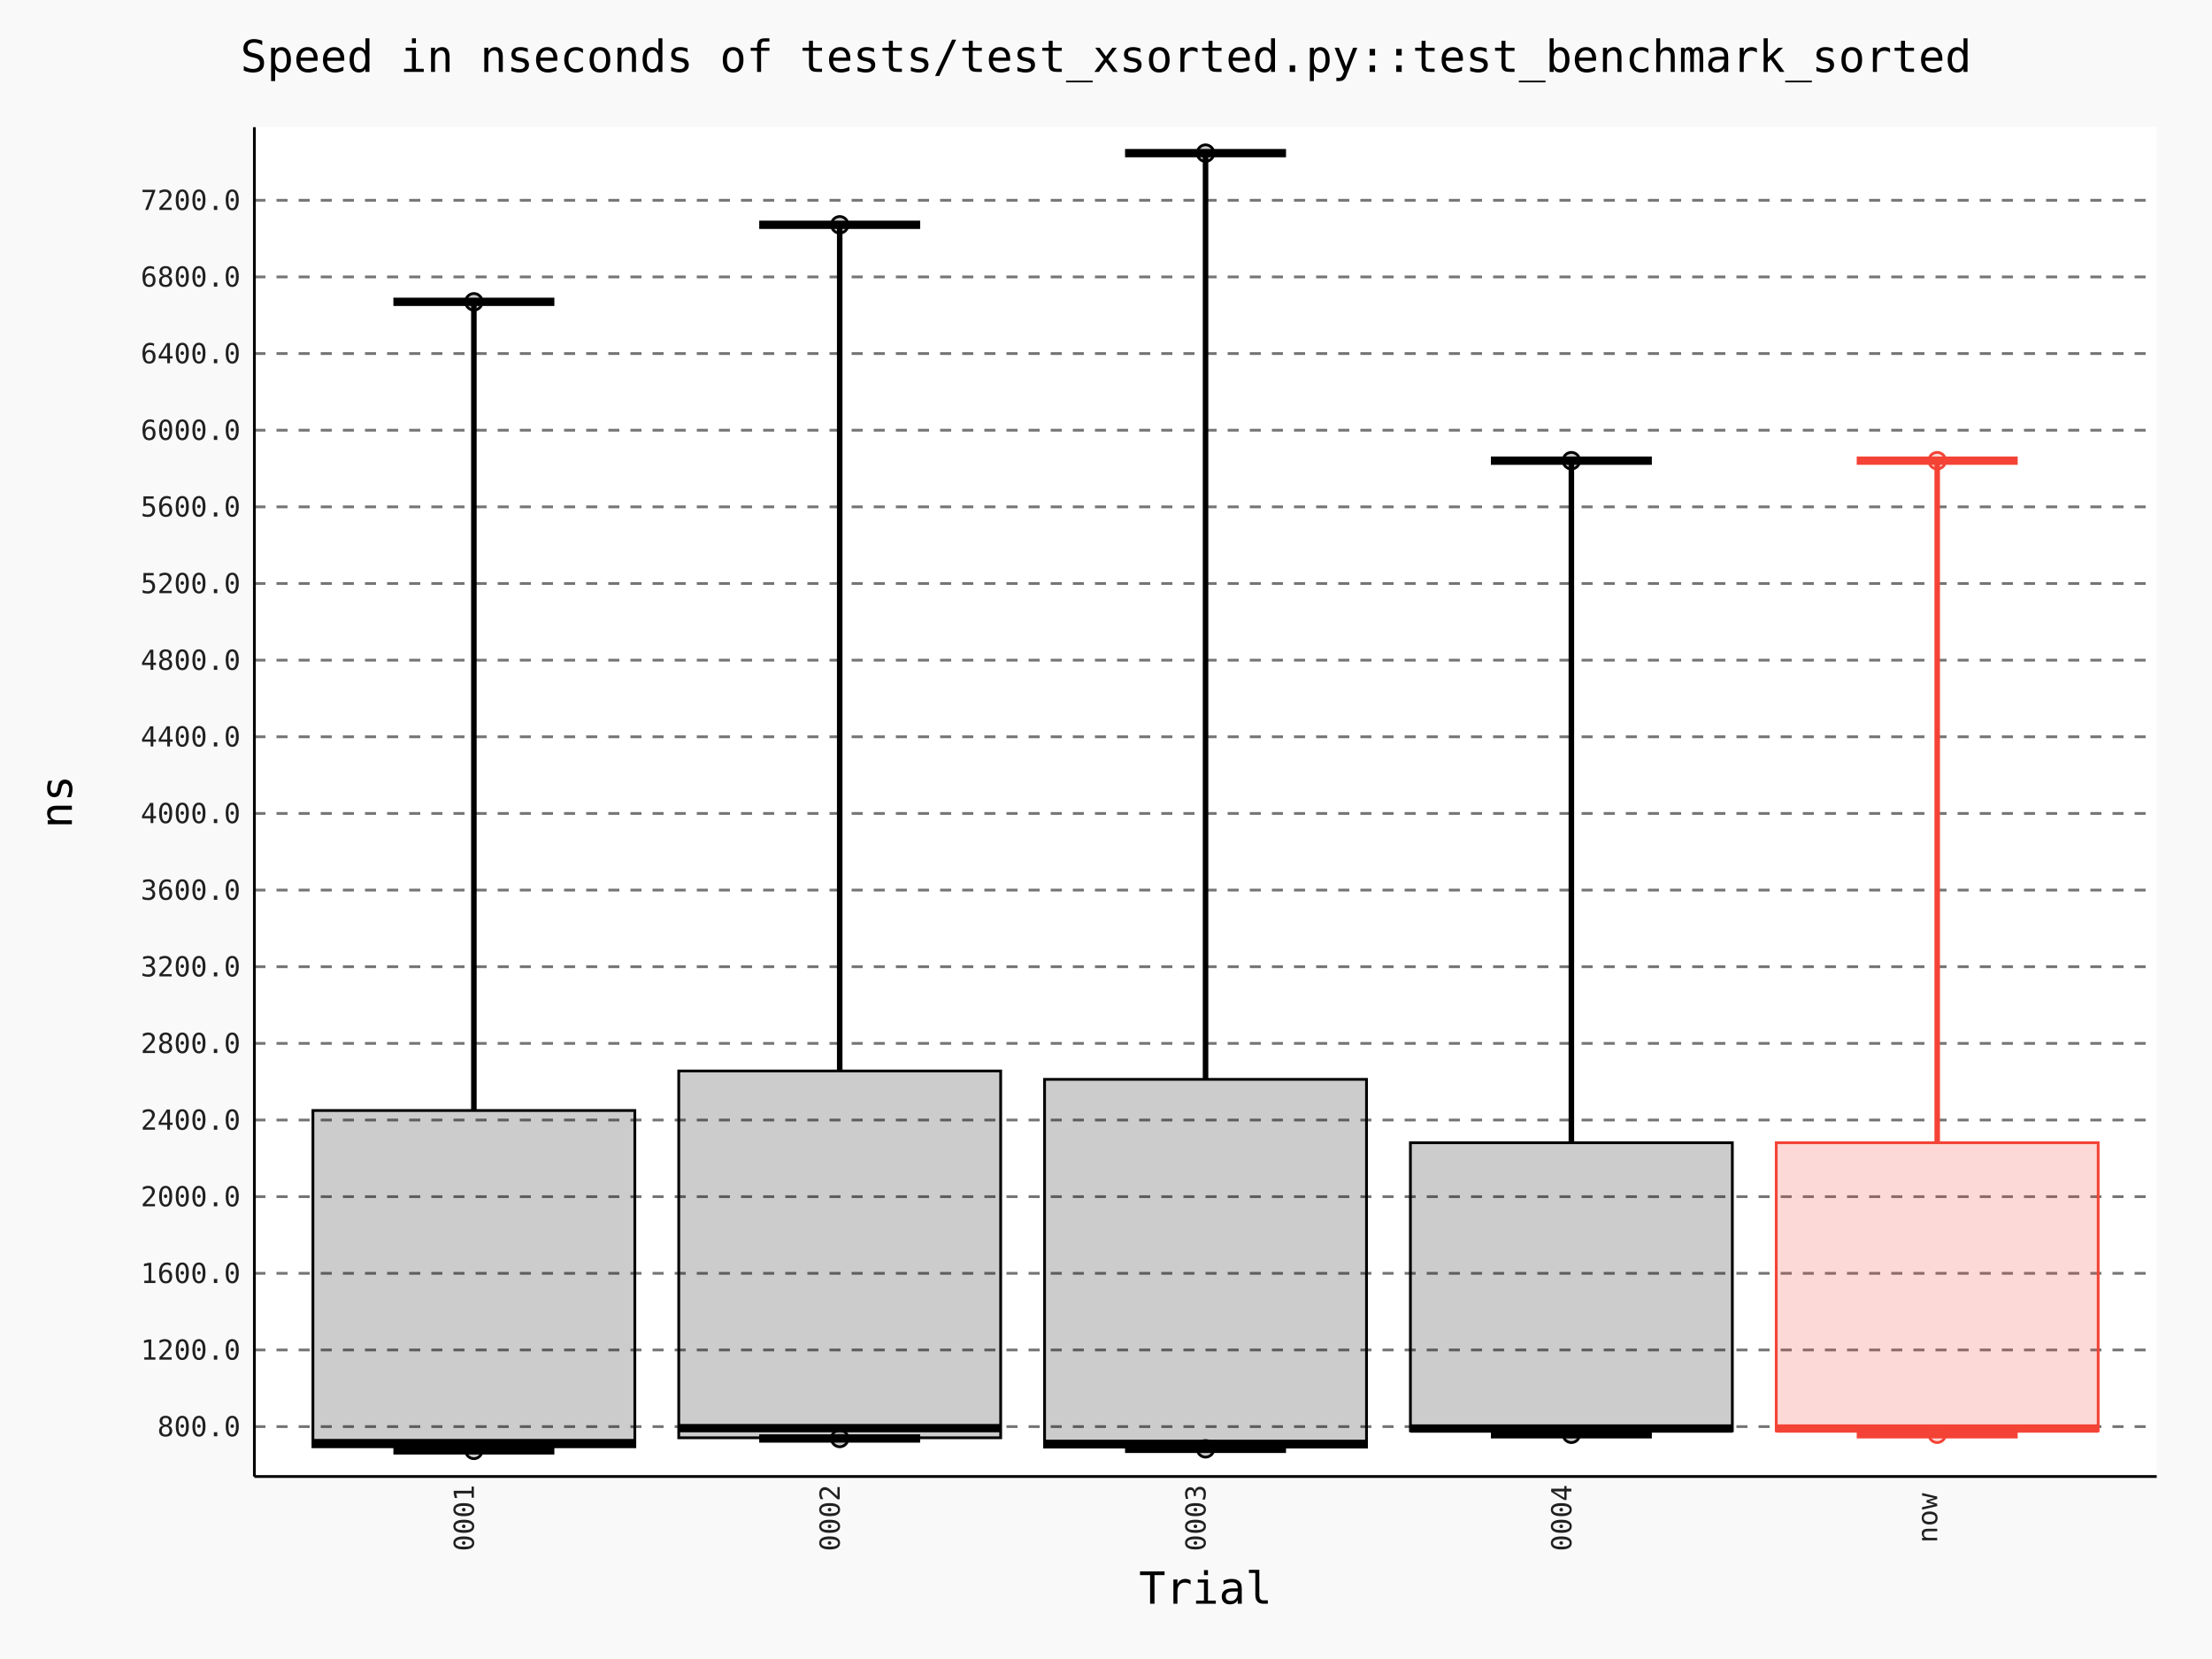
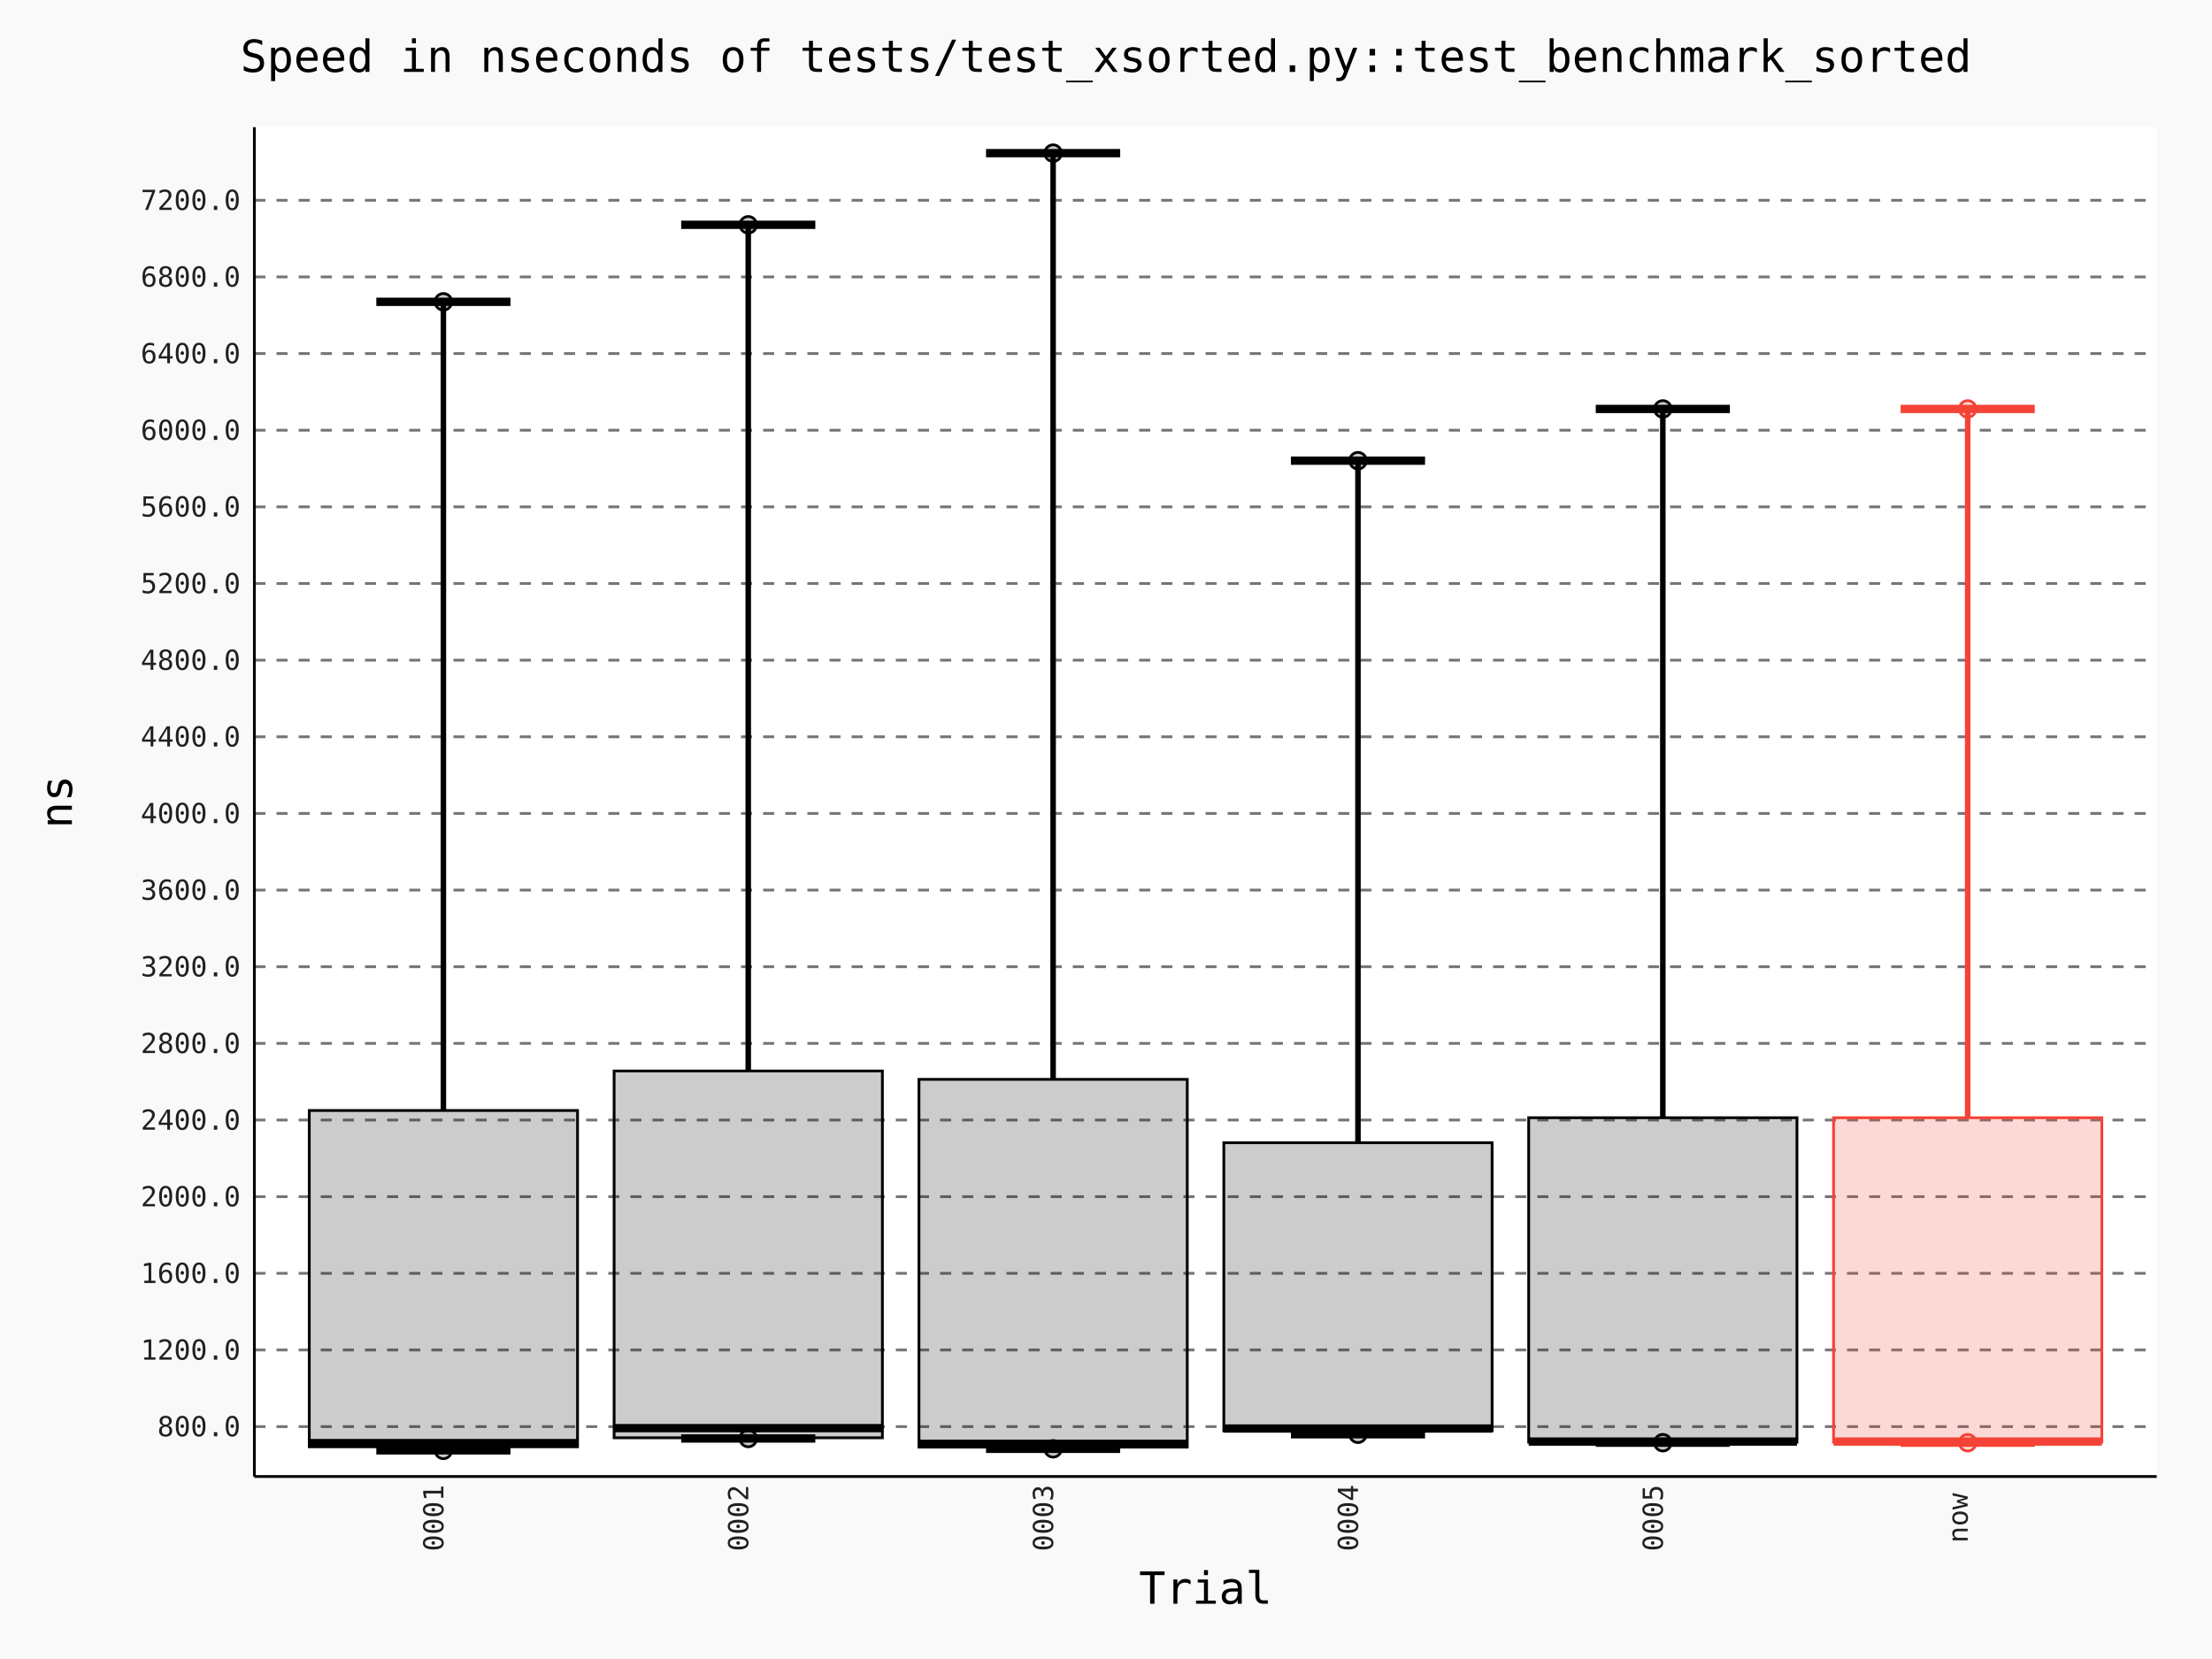
- <svg xmlns="http://www.w3.org/2000/svg" class="pygal-chart" id="chart-7109da00-a844-42c6-9ae1-5dabee2f8f44" viewBox="0 0 800 600">
+ <svg xmlns="http://www.w3.org/2000/svg" class="pygal-chart" id="chart-e57291ea-35cc-4e3e-8e51-6e8e116f9c9f" viewBox="0 0 800 600">
  <defs>
-     <style type="text/css">#chart-7109da00-a844-42c6-9ae1-5dabee2f8f44{-webkit-user-select:none;-webkit-font-smoothing:antialiased;font-family:Consolas,"Deja Vu Sans Mono","Bitstream Vera Sans Mono","Courier New",monospace}#chart-7109da00-a844-42c6-9ae1-5dabee2f8f44 .title{font-family:Consolas,"Deja Vu Sans Mono","Bitstream Vera Sans Mono","Courier New",monospace;font-size:16px}#chart-7109da00-a844-42c6-9ae1-5dabee2f8f44 .legends .legend text{font-family:Consolas,"Deja Vu Sans Mono","Bitstream Vera Sans Mono","Courier New",monospace;font-size:14px}#chart-7109da00-a844-42c6-9ae1-5dabee2f8f44 .axis text{font-family:Consolas,"Deja Vu Sans Mono","Bitstream Vera Sans Mono","Courier New",monospace;font-size:10px}#chart-7109da00-a844-42c6-9ae1-5dabee2f8f44 .axis text.major{font-family:Consolas,"Deja Vu Sans Mono","Bitstream Vera Sans Mono","Courier New",monospace;font-size:10px}#chart-7109da00-a844-42c6-9ae1-5dabee2f8f44 .series text{font-family:Consolas,"Deja Vu Sans Mono","Bitstream Vera Sans Mono","Courier New",monospace;font-size:8px}#chart-7109da00-a844-42c6-9ae1-5dabee2f8f44 .tooltip{font-family:Consolas,"Deja Vu Sans Mono","Bitstream Vera Sans Mono","Courier New",monospace;font-size:14px}#chart-7109da00-a844-42c6-9ae1-5dabee2f8f44 text.no_data{font-family:Consolas,"Deja Vu Sans Mono","Bitstream Vera Sans Mono","Courier New",monospace;font-size:64px}
- #chart-7109da00-a844-42c6-9ae1-5dabee2f8f44{background-color:rgba(249,249,249,1)}#chart-7109da00-a844-42c6-9ae1-5dabee2f8f44 path,#chart-7109da00-a844-42c6-9ae1-5dabee2f8f44 line,#chart-7109da00-a844-42c6-9ae1-5dabee2f8f44 rect,#chart-7109da00-a844-42c6-9ae1-5dabee2f8f44 circle{-webkit-transition:150ms;-moz-transition:150ms;transition:150ms}#chart-7109da00-a844-42c6-9ae1-5dabee2f8f44 .graph &gt; .background{fill:rgba(249,249,249,1)}#chart-7109da00-a844-42c6-9ae1-5dabee2f8f44 .plot &gt; .background{fill:rgba(255,255,255,1)}#chart-7109da00-a844-42c6-9ae1-5dabee2f8f44 .graph{fill:rgba(0,0,0,.87)}#chart-7109da00-a844-42c6-9ae1-5dabee2f8f44 text.no_data{fill:rgba(0,0,0,1)}#chart-7109da00-a844-42c6-9ae1-5dabee2f8f44 .title{fill:rgba(0,0,0,1)}#chart-7109da00-a844-42c6-9ae1-5dabee2f8f44 .legends .legend text{fill:rgba(0,0,0,.87)}#chart-7109da00-a844-42c6-9ae1-5dabee2f8f44 .legends .legend:hover text{fill:rgba(0,0,0,1)}#chart-7109da00-a844-42c6-9ae1-5dabee2f8f44 .axis .line{stroke:rgba(0,0,0,1)}#chart-7109da00-a844-42c6-9ae1-5dabee2f8f44 .axis .guide.line{stroke:rgba(0,0,0,.54)}#chart-7109da00-a844-42c6-9ae1-5dabee2f8f44 .axis .major.line{stroke:rgba(0,0,0,.87)}#chart-7109da00-a844-42c6-9ae1-5dabee2f8f44 .axis text.major{fill:rgba(0,0,0,1)}#chart-7109da00-a844-42c6-9ae1-5dabee2f8f44 .axis.y .guides:hover .guide.line,#chart-7109da00-a844-42c6-9ae1-5dabee2f8f44 .line-graph .axis.x .guides:hover .guide.line,#chart-7109da00-a844-42c6-9ae1-5dabee2f8f44 .stackedline-graph .axis.x .guides:hover .guide.line,#chart-7109da00-a844-42c6-9ae1-5dabee2f8f44 .xy-graph .axis.x .guides:hover .guide.line{stroke:rgba(0,0,0,1)}#chart-7109da00-a844-42c6-9ae1-5dabee2f8f44 .axis .guides:hover text{fill:rgba(0,0,0,1)}#chart-7109da00-a844-42c6-9ae1-5dabee2f8f44 .reactive{fill-opacity:.7}#chart-7109da00-a844-42c6-9ae1-5dabee2f8f44 .reactive.active,#chart-7109da00-a844-42c6-9ae1-5dabee2f8f44 .active .reactive{fill-opacity:.8;stroke-width:4}#chart-7109da00-a844-42c6-9ae1-5dabee2f8f44 .series text{fill:rgba(0,0,0,1)}#chart-7109da00-a844-42c6-9ae1-5dabee2f8f44 .tooltip rect{fill:rgba(255,255,255,1);stroke:rgba(0,0,0,1);-webkit-transition:opacity 150ms;-moz-transition:opacity 150ms;transition:opacity 150ms}#chart-7109da00-a844-42c6-9ae1-5dabee2f8f44 .tooltip .label{fill:rgba(0,0,0,.87)}#chart-7109da00-a844-42c6-9ae1-5dabee2f8f44 .tooltip .label{fill:rgba(0,0,0,.87)}#chart-7109da00-a844-42c6-9ae1-5dabee2f8f44 .tooltip .legend{font-size:.8em;fill:rgba(0,0,0,.54)}#chart-7109da00-a844-42c6-9ae1-5dabee2f8f44 .tooltip .x_label{font-size:.6em;fill:rgba(0,0,0,1)}#chart-7109da00-a844-42c6-9ae1-5dabee2f8f44 .tooltip .value{font-size:1.5em}#chart-7109da00-a844-42c6-9ae1-5dabee2f8f44 .map-element{fill:rgba(0,0,0,.87);stroke:rgba(0,0,0,.54) !important;opacity:.9;stroke-width:3;-webkit-transition:opacity 150ms;-moz-transition:opacity 150ms;transition:opacity 150ms}#chart-7109da00-a844-42c6-9ae1-5dabee2f8f44 .map-element:hover{opacity:1;stroke-width:10}#chart-7109da00-a844-42c6-9ae1-5dabee2f8f44 .color-0,#chart-7109da00-a844-42c6-9ae1-5dabee2f8f44 .color-0 a:visited{stroke:#000000;fill:#000000}#chart-7109da00-a844-42c6-9ae1-5dabee2f8f44 .color-1,#chart-7109da00-a844-42c6-9ae1-5dabee2f8f44 .color-1 a:visited{stroke:#000000;fill:#000000}#chart-7109da00-a844-42c6-9ae1-5dabee2f8f44 .color-2,#chart-7109da00-a844-42c6-9ae1-5dabee2f8f44 .color-2 a:visited{stroke:#000000;fill:#000000}#chart-7109da00-a844-42c6-9ae1-5dabee2f8f44 .color-3,#chart-7109da00-a844-42c6-9ae1-5dabee2f8f44 .color-3 a:visited{stroke:#000000;fill:#000000}#chart-7109da00-a844-42c6-9ae1-5dabee2f8f44 .color-4,#chart-7109da00-a844-42c6-9ae1-5dabee2f8f44 .color-4 a:visited{stroke:#F44336;fill:#F44336}#chart-7109da00-a844-42c6-9ae1-5dabee2f8f44 .text-overlay .color-0 text{fill:white}#chart-7109da00-a844-42c6-9ae1-5dabee2f8f44 .text-overlay .color-1 text{fill:white}#chart-7109da00-a844-42c6-9ae1-5dabee2f8f44 .text-overlay .color-2 text{fill:white}#chart-7109da00-a844-42c6-9ae1-5dabee2f8f44 .text-overlay .color-3 text{fill:white}#chart-7109da00-a844-42c6-9ae1-5dabee2f8f44 .text-overlay .color-4 text{fill:black}
- #chart-7109da00-a844-42c6-9ae1-5dabee2f8f44 text.no_data{text-anchor:middle}#chart-7109da00-a844-42c6-9ae1-5dabee2f8f44 .guide.line{fill-opacity:0}#chart-7109da00-a844-42c6-9ae1-5dabee2f8f44 .centered{text-anchor:middle}#chart-7109da00-a844-42c6-9ae1-5dabee2f8f44 .title{text-anchor:middle}#chart-7109da00-a844-42c6-9ae1-5dabee2f8f44 .legends .legend text{fill-opacity:1}#chart-7109da00-a844-42c6-9ae1-5dabee2f8f44 .axis.x text{text-anchor:middle}#chart-7109da00-a844-42c6-9ae1-5dabee2f8f44 .axis.x:not(.web) text[transform]{text-anchor:start}#chart-7109da00-a844-42c6-9ae1-5dabee2f8f44 .axis.y text{text-anchor:end}#chart-7109da00-a844-42c6-9ae1-5dabee2f8f44 .axis.y2 text{text-anchor:start}#chart-7109da00-a844-42c6-9ae1-5dabee2f8f44 .axis .guide.line{stroke-dasharray:4,4}#chart-7109da00-a844-42c6-9ae1-5dabee2f8f44 .axis .major.guide.line{stroke-dasharray:6,6}#chart-7109da00-a844-42c6-9ae1-5dabee2f8f44 .horizontal .axis.y .guide.line,#chart-7109da00-a844-42c6-9ae1-5dabee2f8f44 .horizontal .axis.y2 .guide.line,#chart-7109da00-a844-42c6-9ae1-5dabee2f8f44 .vertical .axis.x .guide.line{opacity:0}#chart-7109da00-a844-42c6-9ae1-5dabee2f8f44 .horizontal .axis.always_show .guide.line,#chart-7109da00-a844-42c6-9ae1-5dabee2f8f44 .vertical .axis.always_show .guide.line{opacity:1 !important}#chart-7109da00-a844-42c6-9ae1-5dabee2f8f44 .axis.y .guides:hover .guide.line,#chart-7109da00-a844-42c6-9ae1-5dabee2f8f44 .axis.y2 .guides:hover .guide.line,#chart-7109da00-a844-42c6-9ae1-5dabee2f8f44 .axis.x .guides:hover .guide.line{opacity:1}#chart-7109da00-a844-42c6-9ae1-5dabee2f8f44 .axis .guides:hover text{opacity:1}#chart-7109da00-a844-42c6-9ae1-5dabee2f8f44 .nofill{fill:none}#chart-7109da00-a844-42c6-9ae1-5dabee2f8f44 .subtle-fill{fill-opacity:.2}#chart-7109da00-a844-42c6-9ae1-5dabee2f8f44 .dot{stroke-width:1px;fill-opacity:1}#chart-7109da00-a844-42c6-9ae1-5dabee2f8f44 .dot.active{stroke-width:5px}#chart-7109da00-a844-42c6-9ae1-5dabee2f8f44 .dot.negative{fill:transparent}#chart-7109da00-a844-42c6-9ae1-5dabee2f8f44 text,#chart-7109da00-a844-42c6-9ae1-5dabee2f8f44 tspan{stroke:none !important}#chart-7109da00-a844-42c6-9ae1-5dabee2f8f44 .series text.active{opacity:1}#chart-7109da00-a844-42c6-9ae1-5dabee2f8f44 .tooltip rect{fill-opacity:.95;stroke-width:.5}#chart-7109da00-a844-42c6-9ae1-5dabee2f8f44 .tooltip text{fill-opacity:1}
+     <style type="text/css">#chart-e57291ea-35cc-4e3e-8e51-6e8e116f9c9f{-webkit-user-select:none;-webkit-font-smoothing:antialiased;font-family:Consolas,"Deja Vu Sans Mono","Bitstream Vera Sans Mono","Courier New",monospace}#chart-e57291ea-35cc-4e3e-8e51-6e8e116f9c9f .title{font-family:Consolas,"Deja Vu Sans Mono","Bitstream Vera Sans Mono","Courier New",monospace;font-size:16px}#chart-e57291ea-35cc-4e3e-8e51-6e8e116f9c9f .legends .legend text{font-family:Consolas,"Deja Vu Sans Mono","Bitstream Vera Sans Mono","Courier New",monospace;font-size:14px}#chart-e57291ea-35cc-4e3e-8e51-6e8e116f9c9f .axis text{font-family:Consolas,"Deja Vu Sans Mono","Bitstream Vera Sans Mono","Courier New",monospace;font-size:10px}#chart-e57291ea-35cc-4e3e-8e51-6e8e116f9c9f .axis text.major{font-family:Consolas,"Deja Vu Sans Mono","Bitstream Vera Sans Mono","Courier New",monospace;font-size:10px}#chart-e57291ea-35cc-4e3e-8e51-6e8e116f9c9f .series text{font-family:Consolas,"Deja Vu Sans Mono","Bitstream Vera Sans Mono","Courier New",monospace;font-size:8px}#chart-e57291ea-35cc-4e3e-8e51-6e8e116f9c9f .tooltip{font-family:Consolas,"Deja Vu Sans Mono","Bitstream Vera Sans Mono","Courier New",monospace;font-size:14px}#chart-e57291ea-35cc-4e3e-8e51-6e8e116f9c9f text.no_data{font-family:Consolas,"Deja Vu Sans Mono","Bitstream Vera Sans Mono","Courier New",monospace;font-size:64px}
+ #chart-e57291ea-35cc-4e3e-8e51-6e8e116f9c9f{background-color:rgba(249,249,249,1)}#chart-e57291ea-35cc-4e3e-8e51-6e8e116f9c9f path,#chart-e57291ea-35cc-4e3e-8e51-6e8e116f9c9f line,#chart-e57291ea-35cc-4e3e-8e51-6e8e116f9c9f rect,#chart-e57291ea-35cc-4e3e-8e51-6e8e116f9c9f circle{-webkit-transition:150ms;-moz-transition:150ms;transition:150ms}#chart-e57291ea-35cc-4e3e-8e51-6e8e116f9c9f .graph &gt; .background{fill:rgba(249,249,249,1)}#chart-e57291ea-35cc-4e3e-8e51-6e8e116f9c9f .plot &gt; .background{fill:rgba(255,255,255,1)}#chart-e57291ea-35cc-4e3e-8e51-6e8e116f9c9f .graph{fill:rgba(0,0,0,.87)}#chart-e57291ea-35cc-4e3e-8e51-6e8e116f9c9f text.no_data{fill:rgba(0,0,0,1)}#chart-e57291ea-35cc-4e3e-8e51-6e8e116f9c9f .title{fill:rgba(0,0,0,1)}#chart-e57291ea-35cc-4e3e-8e51-6e8e116f9c9f .legends .legend text{fill:rgba(0,0,0,.87)}#chart-e57291ea-35cc-4e3e-8e51-6e8e116f9c9f .legends .legend:hover text{fill:rgba(0,0,0,1)}#chart-e57291ea-35cc-4e3e-8e51-6e8e116f9c9f .axis .line{stroke:rgba(0,0,0,1)}#chart-e57291ea-35cc-4e3e-8e51-6e8e116f9c9f .axis .guide.line{stroke:rgba(0,0,0,.54)}#chart-e57291ea-35cc-4e3e-8e51-6e8e116f9c9f .axis .major.line{stroke:rgba(0,0,0,.87)}#chart-e57291ea-35cc-4e3e-8e51-6e8e116f9c9f .axis text.major{fill:rgba(0,0,0,1)}#chart-e57291ea-35cc-4e3e-8e51-6e8e116f9c9f .axis.y .guides:hover .guide.line,#chart-e57291ea-35cc-4e3e-8e51-6e8e116f9c9f .line-graph .axis.x .guides:hover .guide.line,#chart-e57291ea-35cc-4e3e-8e51-6e8e116f9c9f .stackedline-graph .axis.x .guides:hover .guide.line,#chart-e57291ea-35cc-4e3e-8e51-6e8e116f9c9f .xy-graph .axis.x .guides:hover .guide.line{stroke:rgba(0,0,0,1)}#chart-e57291ea-35cc-4e3e-8e51-6e8e116f9c9f .axis .guides:hover text{fill:rgba(0,0,0,1)}#chart-e57291ea-35cc-4e3e-8e51-6e8e116f9c9f .reactive{fill-opacity:.7}#chart-e57291ea-35cc-4e3e-8e51-6e8e116f9c9f .reactive.active,#chart-e57291ea-35cc-4e3e-8e51-6e8e116f9c9f .active .reactive{fill-opacity:.8;stroke-width:4}#chart-e57291ea-35cc-4e3e-8e51-6e8e116f9c9f .series text{fill:rgba(0,0,0,1)}#chart-e57291ea-35cc-4e3e-8e51-6e8e116f9c9f .tooltip rect{fill:rgba(255,255,255,1);stroke:rgba(0,0,0,1);-webkit-transition:opacity 150ms;-moz-transition:opacity 150ms;transition:opacity 150ms}#chart-e57291ea-35cc-4e3e-8e51-6e8e116f9c9f .tooltip .label{fill:rgba(0,0,0,.87)}#chart-e57291ea-35cc-4e3e-8e51-6e8e116f9c9f .tooltip .label{fill:rgba(0,0,0,.87)}#chart-e57291ea-35cc-4e3e-8e51-6e8e116f9c9f .tooltip .legend{font-size:.8em;fill:rgba(0,0,0,.54)}#chart-e57291ea-35cc-4e3e-8e51-6e8e116f9c9f .tooltip .x_label{font-size:.6em;fill:rgba(0,0,0,1)}#chart-e57291ea-35cc-4e3e-8e51-6e8e116f9c9f .tooltip .value{font-size:1.5em}#chart-e57291ea-35cc-4e3e-8e51-6e8e116f9c9f .map-element{fill:rgba(0,0,0,.87);stroke:rgba(0,0,0,.54) !important;opacity:.9;stroke-width:3;-webkit-transition:opacity 150ms;-moz-transition:opacity 150ms;transition:opacity 150ms}#chart-e57291ea-35cc-4e3e-8e51-6e8e116f9c9f .map-element:hover{opacity:1;stroke-width:10}#chart-e57291ea-35cc-4e3e-8e51-6e8e116f9c9f .color-0,#chart-e57291ea-35cc-4e3e-8e51-6e8e116f9c9f .color-0 a:visited{stroke:#000000;fill:#000000}#chart-e57291ea-35cc-4e3e-8e51-6e8e116f9c9f .color-1,#chart-e57291ea-35cc-4e3e-8e51-6e8e116f9c9f .color-1 a:visited{stroke:#000000;fill:#000000}#chart-e57291ea-35cc-4e3e-8e51-6e8e116f9c9f .color-2,#chart-e57291ea-35cc-4e3e-8e51-6e8e116f9c9f .color-2 a:visited{stroke:#000000;fill:#000000}#chart-e57291ea-35cc-4e3e-8e51-6e8e116f9c9f .color-3,#chart-e57291ea-35cc-4e3e-8e51-6e8e116f9c9f .color-3 a:visited{stroke:#000000;fill:#000000}#chart-e57291ea-35cc-4e3e-8e51-6e8e116f9c9f .color-4,#chart-e57291ea-35cc-4e3e-8e51-6e8e116f9c9f .color-4 a:visited{stroke:#000000;fill:#000000}#chart-e57291ea-35cc-4e3e-8e51-6e8e116f9c9f .color-5,#chart-e57291ea-35cc-4e3e-8e51-6e8e116f9c9f .color-5 a:visited{stroke:#F44336;fill:#F44336}#chart-e57291ea-35cc-4e3e-8e51-6e8e116f9c9f .text-overlay .color-0 text{fill:white}#chart-e57291ea-35cc-4e3e-8e51-6e8e116f9c9f .text-overlay .color-1 text{fill:white}#chart-e57291ea-35cc-4e3e-8e51-6e8e116f9c9f .text-overlay .color-2 text{fill:white}#chart-e57291ea-35cc-4e3e-8e51-6e8e116f9c9f .text-overlay .color-3 text{fill:white}#chart-e57291ea-35cc-4e3e-8e51-6e8e116f9c9f .text-overlay .color-4 text{fill:white}#chart-e57291ea-35cc-4e3e-8e51-6e8e116f9c9f .text-overlay .color-5 text{fill:black}
+ #chart-e57291ea-35cc-4e3e-8e51-6e8e116f9c9f text.no_data{text-anchor:middle}#chart-e57291ea-35cc-4e3e-8e51-6e8e116f9c9f .guide.line{fill-opacity:0}#chart-e57291ea-35cc-4e3e-8e51-6e8e116f9c9f .centered{text-anchor:middle}#chart-e57291ea-35cc-4e3e-8e51-6e8e116f9c9f .title{text-anchor:middle}#chart-e57291ea-35cc-4e3e-8e51-6e8e116f9c9f .legends .legend text{fill-opacity:1}#chart-e57291ea-35cc-4e3e-8e51-6e8e116f9c9f .axis.x text{text-anchor:middle}#chart-e57291ea-35cc-4e3e-8e51-6e8e116f9c9f .axis.x:not(.web) text[transform]{text-anchor:start}#chart-e57291ea-35cc-4e3e-8e51-6e8e116f9c9f .axis.y text{text-anchor:end}#chart-e57291ea-35cc-4e3e-8e51-6e8e116f9c9f .axis.y2 text{text-anchor:start}#chart-e57291ea-35cc-4e3e-8e51-6e8e116f9c9f .axis .guide.line{stroke-dasharray:4,4}#chart-e57291ea-35cc-4e3e-8e51-6e8e116f9c9f .axis .major.guide.line{stroke-dasharray:6,6}#chart-e57291ea-35cc-4e3e-8e51-6e8e116f9c9f .horizontal .axis.y .guide.line,#chart-e57291ea-35cc-4e3e-8e51-6e8e116f9c9f .horizontal .axis.y2 .guide.line,#chart-e57291ea-35cc-4e3e-8e51-6e8e116f9c9f .vertical .axis.x .guide.line{opacity:0}#chart-e57291ea-35cc-4e3e-8e51-6e8e116f9c9f .horizontal .axis.always_show .guide.line,#chart-e57291ea-35cc-4e3e-8e51-6e8e116f9c9f .vertical .axis.always_show .guide.line{opacity:1 !important}#chart-e57291ea-35cc-4e3e-8e51-6e8e116f9c9f .axis.y .guides:hover .guide.line,#chart-e57291ea-35cc-4e3e-8e51-6e8e116f9c9f .axis.y2 .guides:hover .guide.line,#chart-e57291ea-35cc-4e3e-8e51-6e8e116f9c9f .axis.x .guides:hover .guide.line{opacity:1}#chart-e57291ea-35cc-4e3e-8e51-6e8e116f9c9f .axis .guides:hover text{opacity:1}#chart-e57291ea-35cc-4e3e-8e51-6e8e116f9c9f .nofill{fill:none}#chart-e57291ea-35cc-4e3e-8e51-6e8e116f9c9f .subtle-fill{fill-opacity:.2}#chart-e57291ea-35cc-4e3e-8e51-6e8e116f9c9f .dot{stroke-width:1px;fill-opacity:1}#chart-e57291ea-35cc-4e3e-8e51-6e8e116f9c9f .dot.active{stroke-width:5px}#chart-e57291ea-35cc-4e3e-8e51-6e8e116f9c9f .dot.negative{fill:transparent}#chart-e57291ea-35cc-4e3e-8e51-6e8e116f9c9f text,#chart-e57291ea-35cc-4e3e-8e51-6e8e116f9c9f tspan{stroke:none !important}#chart-e57291ea-35cc-4e3e-8e51-6e8e116f9c9f .series text.active{opacity:1}#chart-e57291ea-35cc-4e3e-8e51-6e8e116f9c9f .tooltip rect{fill-opacity:.95;stroke-width:.5}#chart-e57291ea-35cc-4e3e-8e51-6e8e116f9c9f .tooltip text{fill-opacity:1}
.axis.x text{text-anchor:middle !important}.tooltip .value{font-size:1em !important}</style>
  </defs>
  <g class="graph plot-graph vertical">
    <rect class="background" height="600" width="800" x="0" y="0" />
    <g class="plot" transform="translate(92, 46)">
      <rect class="background" height="488" width="688.0" x="0" y="0" />
      <g class="axis y">
        <path class="line" d="M0 488 h688" />
        <g class="guides">
          <path class="guide line" d="M0 469.953 h688" />
          <text class="" x="-5" y="473.453">800.0</text>
        </g>
        <g class="guides">
          <path class="guide line" d="M0 442.233 h688" />
          <text class="" x="-5" y="445.733">1200.0</text>
        </g>
        <g class="guides">
          <path class="guide line" d="M0 414.513 h688" />
          <text class="" x="-5" y="418.013">1600.0</text>
        </g>
        <g class="guides">
          <path class="guide line" d="M0 386.793 h688" />
          <text class="" x="-5" y="390.293">2000.0</text>
        </g>
        <g class="guides">
          <path class="guide line" d="M0 359.073 h688" />
          <text class="" x="-5" y="362.573">2400.0</text>
        </g>
        <g class="guides">
          <path class="guide line" d="M0 331.353 h688" />
          <text class="" x="-5" y="334.853">2800.0</text>
        </g>
        <g class="guides">
          <path class="guide line" d="M0 303.633 h688" />
          <text class="" x="-5" y="307.133">3200.0</text>
        </g>
        <g class="guides">
          <path class="guide line" d="M0 275.913 h688" />
          <text class="" x="-5" y="279.413">3600.0</text>
        </g>
        <g class="guides">
          <path class="guide line" d="M0 248.193 h688" />
          <text class="" x="-5" y="251.693">4000.0</text>
        </g>
        <g class="guides">
          <path class="guide line" d="M0 220.473 h688" />
          <text class="" x="-5" y="223.973">4400.0</text>
        </g>
        <g class="guides">
          <path class="guide line" d="M0 192.753 h688" />
          <text class="" x="-5" y="196.253">4800.0</text>
        </g>
        <g class="guides">
          <path class="guide line" d="M0 165.033 h688" />
          <text class="" x="-5" y="168.533">5200.0</text>
        </g>
        <g class="guides">
          <path class="guide line" d="M0 137.313 h688" />
          <text class="" x="-5" y="140.813">5600.0</text>
        </g>
        <g class="guides">
          <path class="guide line" d="M0 109.593 h688" />
          <text class="" x="-5" y="113.093">6000.0</text>
        </g>
        <g class="guides">
          <path class="guide line" d="M0 81.872 h688" />
          <text class="" x="-5" y="85.372">6400.0</text>
        </g>
        <g class="guides">
          <path class="guide line" d="M0 54.152 h688" />
          <text class="" x="-5" y="57.652">6800.0</text>
        </g>
        <g class="guides">
          <path class="guide line" d="M0 26.432 h688" />
          <text class="" x="-5" y="29.932">7200.0</text>
        </g>
      </g>
      <g class="axis x">
        <path class="line" d="M0 0 v488" />
        <g class="guides">
-           <path class="guide line" d="M79.385 0 v488" />
-           <text class="" transform="rotate(-90 79.38461 503)" x="79.385" y="503.0">0001</text>
-         </g>
-         <g class="guides">
-           <path class="guide line" d="M211.692 0 v488" />
-           <text class="" transform="rotate(-90 211.6923 503)" x="211.692" y="503.0">0002</text>
-         </g>
-         <g class="guides">
-           <path class="guide line" d="M344 0 v488" />
-           <text class="" transform="rotate(-90 344 503)" x="344.0" y="503.0">0003</text>
-         </g>
-         <g class="guides">
-           <path class="guide line" d="M476.308 0 v488" />
-           <text class="" transform="rotate(-90 476.3077 503)" x="476.308" y="503.0">0004</text>
-         </g>
-         <g class="guides">
-           <path class="guide line" d="M608.615 0 v488" />
-           <text class="" transform="rotate(-90 608.6154 503)" x="608.615" y="503.0">now</text>
+           <path class="guide line" d="M68.359 0 v488" />
+           <text class="" transform="rotate(-90 68.35897 503)" x="68.359" y="503.0">0001</text>
+         </g>
+         <g class="guides">
+           <path class="guide line" d="M178.615 0 v488" />
+           <text class="" transform="rotate(-90 178.6154 503)" x="178.615" y="503.0">0002</text>
+         </g>
+         <g class="guides">
+           <path class="guide line" d="M288.872 0 v488" />
+           <text class="" transform="rotate(-90 288.8718 503)" x="288.872" y="503.0">0003</text>
+         </g>
+         <g class="guides">
+           <path class="guide line" d="M399.128 0 v488" />
+           <text class="" transform="rotate(-90 399.1282 503)" x="399.128" y="503.0">0004</text>
+         </g>
+         <g class="guides">
+           <path class="guide line" d="M509.385 0 v488" />
+           <text class="" transform="rotate(-90 509.3846 503)" x="509.385" y="503.0">0005</text>
+         </g>
+         <g class="guides">
+           <path class="guide line" d="M619.641 0 v488" />
+           <text class="" transform="rotate(-90 619.641 503)" x="619.641" y="503.0">now</text>
        </g>
      </g>
      <g class="series serie-0 color-0">
        <g class="boxes">
          <g class="box">
-             <path class="reactive tooltip-trigger" d="M50.277 478.546 L108.492 478.546" stroke-width="3" />
-             <path class="reactive tooltip-trigger" d="M21.169 475.912 L137.6 475.912" stroke-width="3" />
-             <path class="reactive tooltip-trigger" d="M50.277 63.161 L108.492 63.161" stroke-width="3" />
-             <path class="reactive tooltip-trigger" d="M79.385 478.546 L79.385 477.247" stroke-width="2" />
-             <path class="reactive tooltip-trigger" d="M79.385 63.161 L79.385 355.625" stroke-width="2" />
-             <rect class="subtle-fill reactive tooltip-trigger" height="121.622" width="116.431" x="21.169" y="355.625" />
-             <circle class="subtle-fill reactive tooltip-trigger" cx="79.385" cy="478.546" r="3" />
-             <circle class="subtle-fill reactive tooltip-trigger" cx="79.385" cy="63.161" r="3" />
+             <path class="reactive tooltip-trigger" d="M44.103 478.546 L92.615 478.546" stroke-width="3" />
+             <path class="reactive tooltip-trigger" d="M19.846 475.912 L116.872 475.912" stroke-width="3" />
+             <path class="reactive tooltip-trigger" d="M44.103 63.161 L92.615 63.161" stroke-width="3" />
+             <path class="reactive tooltip-trigger" d="M68.359 478.546 L68.359 477.247" stroke-width="2" />
+             <path class="reactive tooltip-trigger" d="M68.359 63.161 L68.359 355.625" stroke-width="2" />
+             <rect class="subtle-fill reactive tooltip-trigger" height="121.622" width="97.026" x="19.846" y="355.625" />
+             <circle class="subtle-fill reactive tooltip-trigger" cx="68.359" cy="478.546" r="3" />
+             <circle class="subtle-fill reactive tooltip-trigger" cx="68.359" cy="63.161" r="3" />
          </g>
        </g>
      </g>
      <g class="series serie-1 color-1">
        <g class="boxes">
          <g class="box">
-             <path class="reactive tooltip-trigger" d="M182.585 474.249 L240.8 474.249" stroke-width="3" />
-             <path class="reactive tooltip-trigger" d="M153.477 470.507 L269.908 470.507" stroke-width="3" />
-             <path class="reactive tooltip-trigger" d="M182.585 35.303 L240.8 35.303" stroke-width="3" />
-             <path class="reactive tooltip-trigger" d="M211.692 474.249 L211.692 473.99" stroke-width="2" />
-             <path class="reactive tooltip-trigger" d="M211.692 35.303 L211.692 341.332" stroke-width="2" />
-             <rect class="subtle-fill reactive tooltip-trigger" height="132.658" width="116.431" x="153.477" y="341.332" />
-             <circle class="subtle-fill reactive tooltip-trigger" cx="211.692" cy="474.249" r="3" />
-             <circle class="subtle-fill reactive tooltip-trigger" cx="211.692" cy="35.303" r="3" />
+             <path class="reactive tooltip-trigger" d="M154.359 474.249 L202.872 474.249" stroke-width="3" />
+             <path class="reactive tooltip-trigger" d="M130.103 470.507 L227.128 470.507" stroke-width="3" />
+             <path class="reactive tooltip-trigger" d="M154.359 35.303 L202.872 35.303" stroke-width="3" />
+             <path class="reactive tooltip-trigger" d="M178.615 474.249 L178.615 473.99" stroke-width="2" />
+             <path class="reactive tooltip-trigger" d="M178.615 35.303 L178.615 341.332" stroke-width="2" />
+             <rect class="subtle-fill reactive tooltip-trigger" height="132.658" width="97.026" x="130.103" y="341.332" />
+             <circle class="subtle-fill reactive tooltip-trigger" cx="178.615" cy="474.249" r="3" />
+             <circle class="subtle-fill reactive tooltip-trigger" cx="178.615" cy="35.303" r="3" />
          </g>
        </g>
      </g>
      <g class="series serie-2 color-2">
        <g class="boxes">
          <g class="box">
-             <path class="reactive tooltip-trigger" d="M314.892 477.992 L373.108 477.992" stroke-width="3" />
-             <path class="reactive tooltip-trigger" d="M285.785 476.19 L402.215 476.19" stroke-width="3" />
-             <path class="reactive tooltip-trigger" d="M314.892 9.385 L373.108 9.385" stroke-width="3" />
-             <path class="reactive tooltip-trigger" d="M344 477.992 L344 477.368" stroke-width="2" />
-             <path class="reactive tooltip-trigger" d="M344 9.385 L344 344.364" stroke-width="2" />
-             <rect class="subtle-fill reactive tooltip-trigger" height="133.004" width="116.431" x="285.785" y="344.364" />
-             <circle class="subtle-fill reactive tooltip-trigger" cx="344" cy="477.992" r="3" />
-             <circle class="subtle-fill reactive tooltip-trigger" cx="344" cy="9.385" r="3" />
+             <path class="reactive tooltip-trigger" d="M264.615 477.992 L313.128 477.992" stroke-width="3" />
+             <path class="reactive tooltip-trigger" d="M240.359 476.19 L337.385 476.19" stroke-width="3" />
+             <path class="reactive tooltip-trigger" d="M264.615 9.385 L313.128 9.385" stroke-width="3" />
+             <path class="reactive tooltip-trigger" d="M288.872 477.992 L288.872 477.368" stroke-width="2" />
+             <path class="reactive tooltip-trigger" d="M288.872 9.385 L288.872 344.364" stroke-width="2" />
+             <rect class="subtle-fill reactive tooltip-trigger" height="133.004" width="97.026" x="240.359" y="344.364" />
+             <circle class="subtle-fill reactive tooltip-trigger" cx="288.872" cy="477.992" r="3" />
+             <circle class="subtle-fill reactive tooltip-trigger" cx="288.872" cy="9.385" r="3" />
          </g>
        </g>
      </g>
      <g class="series serie-3 color-3">
        <g class="boxes">
          <g class="box">
-             <path class="reactive tooltip-trigger" d="M447.2 472.725 L505.415 472.725" stroke-width="3" />
-             <path class="reactive tooltip-trigger" d="M418.092 470.646 L534.523 470.646" stroke-width="3" />
-             <path class="reactive tooltip-trigger" d="M447.2 120.611 L505.415 120.611" stroke-width="3" />
-             <path class="reactive tooltip-trigger" d="M476.308 472.725 L476.308 471.477" stroke-width="2" />
-             <path class="reactive tooltip-trigger" d="M476.308 120.611 L476.308 367.285" stroke-width="2" />
-             <rect class="subtle-fill reactive tooltip-trigger" height="104.193" width="116.431" x="418.092" y="367.285" />
-             <circle class="subtle-fill reactive tooltip-trigger" cx="476.308" cy="472.725" r="3" />
-             <circle class="subtle-fill reactive tooltip-trigger" cx="476.308" cy="120.611" r="3" />
+             <path class="reactive tooltip-trigger" d="M374.872 472.725 L423.385 472.725" stroke-width="3" />
+             <path class="reactive tooltip-trigger" d="M350.615 470.646 L447.641 470.646" stroke-width="3" />
+             <path class="reactive tooltip-trigger" d="M374.872 120.611 L423.385 120.611" stroke-width="3" />
+             <path class="reactive tooltip-trigger" d="M399.128 472.725 L399.128 471.477" stroke-width="2" />
+             <path class="reactive tooltip-trigger" d="M399.128 120.611 L399.128 367.285" stroke-width="2" />
+             <rect class="subtle-fill reactive tooltip-trigger" height="104.193" width="97.026" x="350.615" y="367.285" />
+             <circle class="subtle-fill reactive tooltip-trigger" cx="399.128" cy="472.725" r="3" />
+             <circle class="subtle-fill reactive tooltip-trigger" cx="399.128" cy="120.611" r="3" />
          </g>
        </g>
      </g>
      <g class="series serie-4 color-4">
        <g class="boxes">
          <g class="box">
-             <path class="reactive tooltip-trigger" d="M579.508 472.725 L637.723 472.725" stroke-width="3" />
-             <path class="reactive tooltip-trigger" d="M550.4 470.646 L666.831 470.646" stroke-width="3" />
-             <path class="reactive tooltip-trigger" d="M579.508 120.611 L637.723 120.611" stroke-width="3" />
-             <path class="reactive tooltip-trigger" d="M608.615 472.725 L608.615 471.477" stroke-width="2" />
-             <path class="reactive tooltip-trigger" d="M608.615 120.611 L608.615 367.285" stroke-width="2" />
-             <rect class="subtle-fill reactive tooltip-trigger" height="104.193" width="116.431" x="550.4" y="367.285" />
-             <circle class="subtle-fill reactive tooltip-trigger" cx="608.615" cy="472.725" r="3" />
-             <circle class="subtle-fill reactive tooltip-trigger" cx="608.615" cy="120.611" r="3" />
+             <path class="reactive tooltip-trigger" d="M485.128 475.774 L533.641 475.774" stroke-width="3" />
+             <path class="reactive tooltip-trigger" d="M460.872 475.358 L557.897 475.358" stroke-width="3" />
+             <path class="reactive tooltip-trigger" d="M485.128 101.9 L533.641 101.9" stroke-width="3" />
+             <path class="reactive tooltip-trigger" d="M509.385 475.774 L509.385 475.566" stroke-width="2" />
+             <path class="reactive tooltip-trigger" d="M509.385 101.9 L509.385 358.241" stroke-width="2" />
+             <rect class="subtle-fill reactive tooltip-trigger" height="117.325" width="97.026" x="460.872" y="358.241" />
+             <circle class="subtle-fill reactive tooltip-trigger" cx="509.385" cy="475.774" r="3" />
+             <circle class="subtle-fill reactive tooltip-trigger" cx="509.385" cy="101.9" r="3" />
+           </g>
+         </g>
+       </g>
+       <g class="series serie-5 color-5">
+         <g class="boxes">
+           <g class="box">
+             <path class="reactive tooltip-trigger" d="M595.385 475.774 L643.897 475.774" stroke-width="3" />
+             <path class="reactive tooltip-trigger" d="M571.128 475.358 L668.154 475.358" stroke-width="3" />
+             <path class="reactive tooltip-trigger" d="M595.385 101.9 L643.897 101.9" stroke-width="3" />
+             <path class="reactive tooltip-trigger" d="M619.641 475.774 L619.641 475.566" stroke-width="2" />
+             <path class="reactive tooltip-trigger" d="M619.641 101.9 L619.641 358.241" stroke-width="2" />
+             <rect class="subtle-fill reactive tooltip-trigger" height="117.325" width="97.026" x="571.128" y="358.241" />
+             <circle class="subtle-fill reactive tooltip-trigger" cx="619.641" cy="475.774" r="3" />
+             <circle class="subtle-fill reactive tooltip-trigger" cx="619.641" cy="101.9" r="3" />
          </g>
        </g>
      </g>
    </g>
    <g class="titles">
      <text class="title plot_title" x="400.0" y="26">Speed in nseconds of tests/test_xsorted.py::test_benchmark_sorted</text>
      <text class="title" x="436.0" y="580">Trial</text>
      <text class="title" transform="rotate(-90 0 290)" x="0" y="316.0">ns</text>
    </g>
    <g class="plot overlay" transform="translate(92, 46)">
      <g class="series serie-0 color-0" />
      <g class="series serie-1 color-1" />
      <g class="series serie-2 color-2" />
      <g class="series serie-3 color-3" />
      <g class="series serie-4 color-4" />
+       <g class="series serie-5 color-5" />
    </g>
    <g class="plot text-overlay" transform="translate(92, 46)">
      <g class="series serie-0 color-0" />
      <g class="series serie-1 color-1" />
      <g class="series serie-2 color-2" />
      <g class="series serie-3 color-3" />
      <g class="series serie-4 color-4" />
+       <g class="series serie-5 color-5" />
    </g>
    <g class="plot tooltip-overlay" transform="translate(92, 46)">
      <g class="tooltip" style="opacity: 0" transform="translate(0 0)">
        <rect class="tooltip-box" height="0" rx="0" ry="0" width="0" />
        <g class="text" />
      </g>
    </g>
  </g>
</svg>
